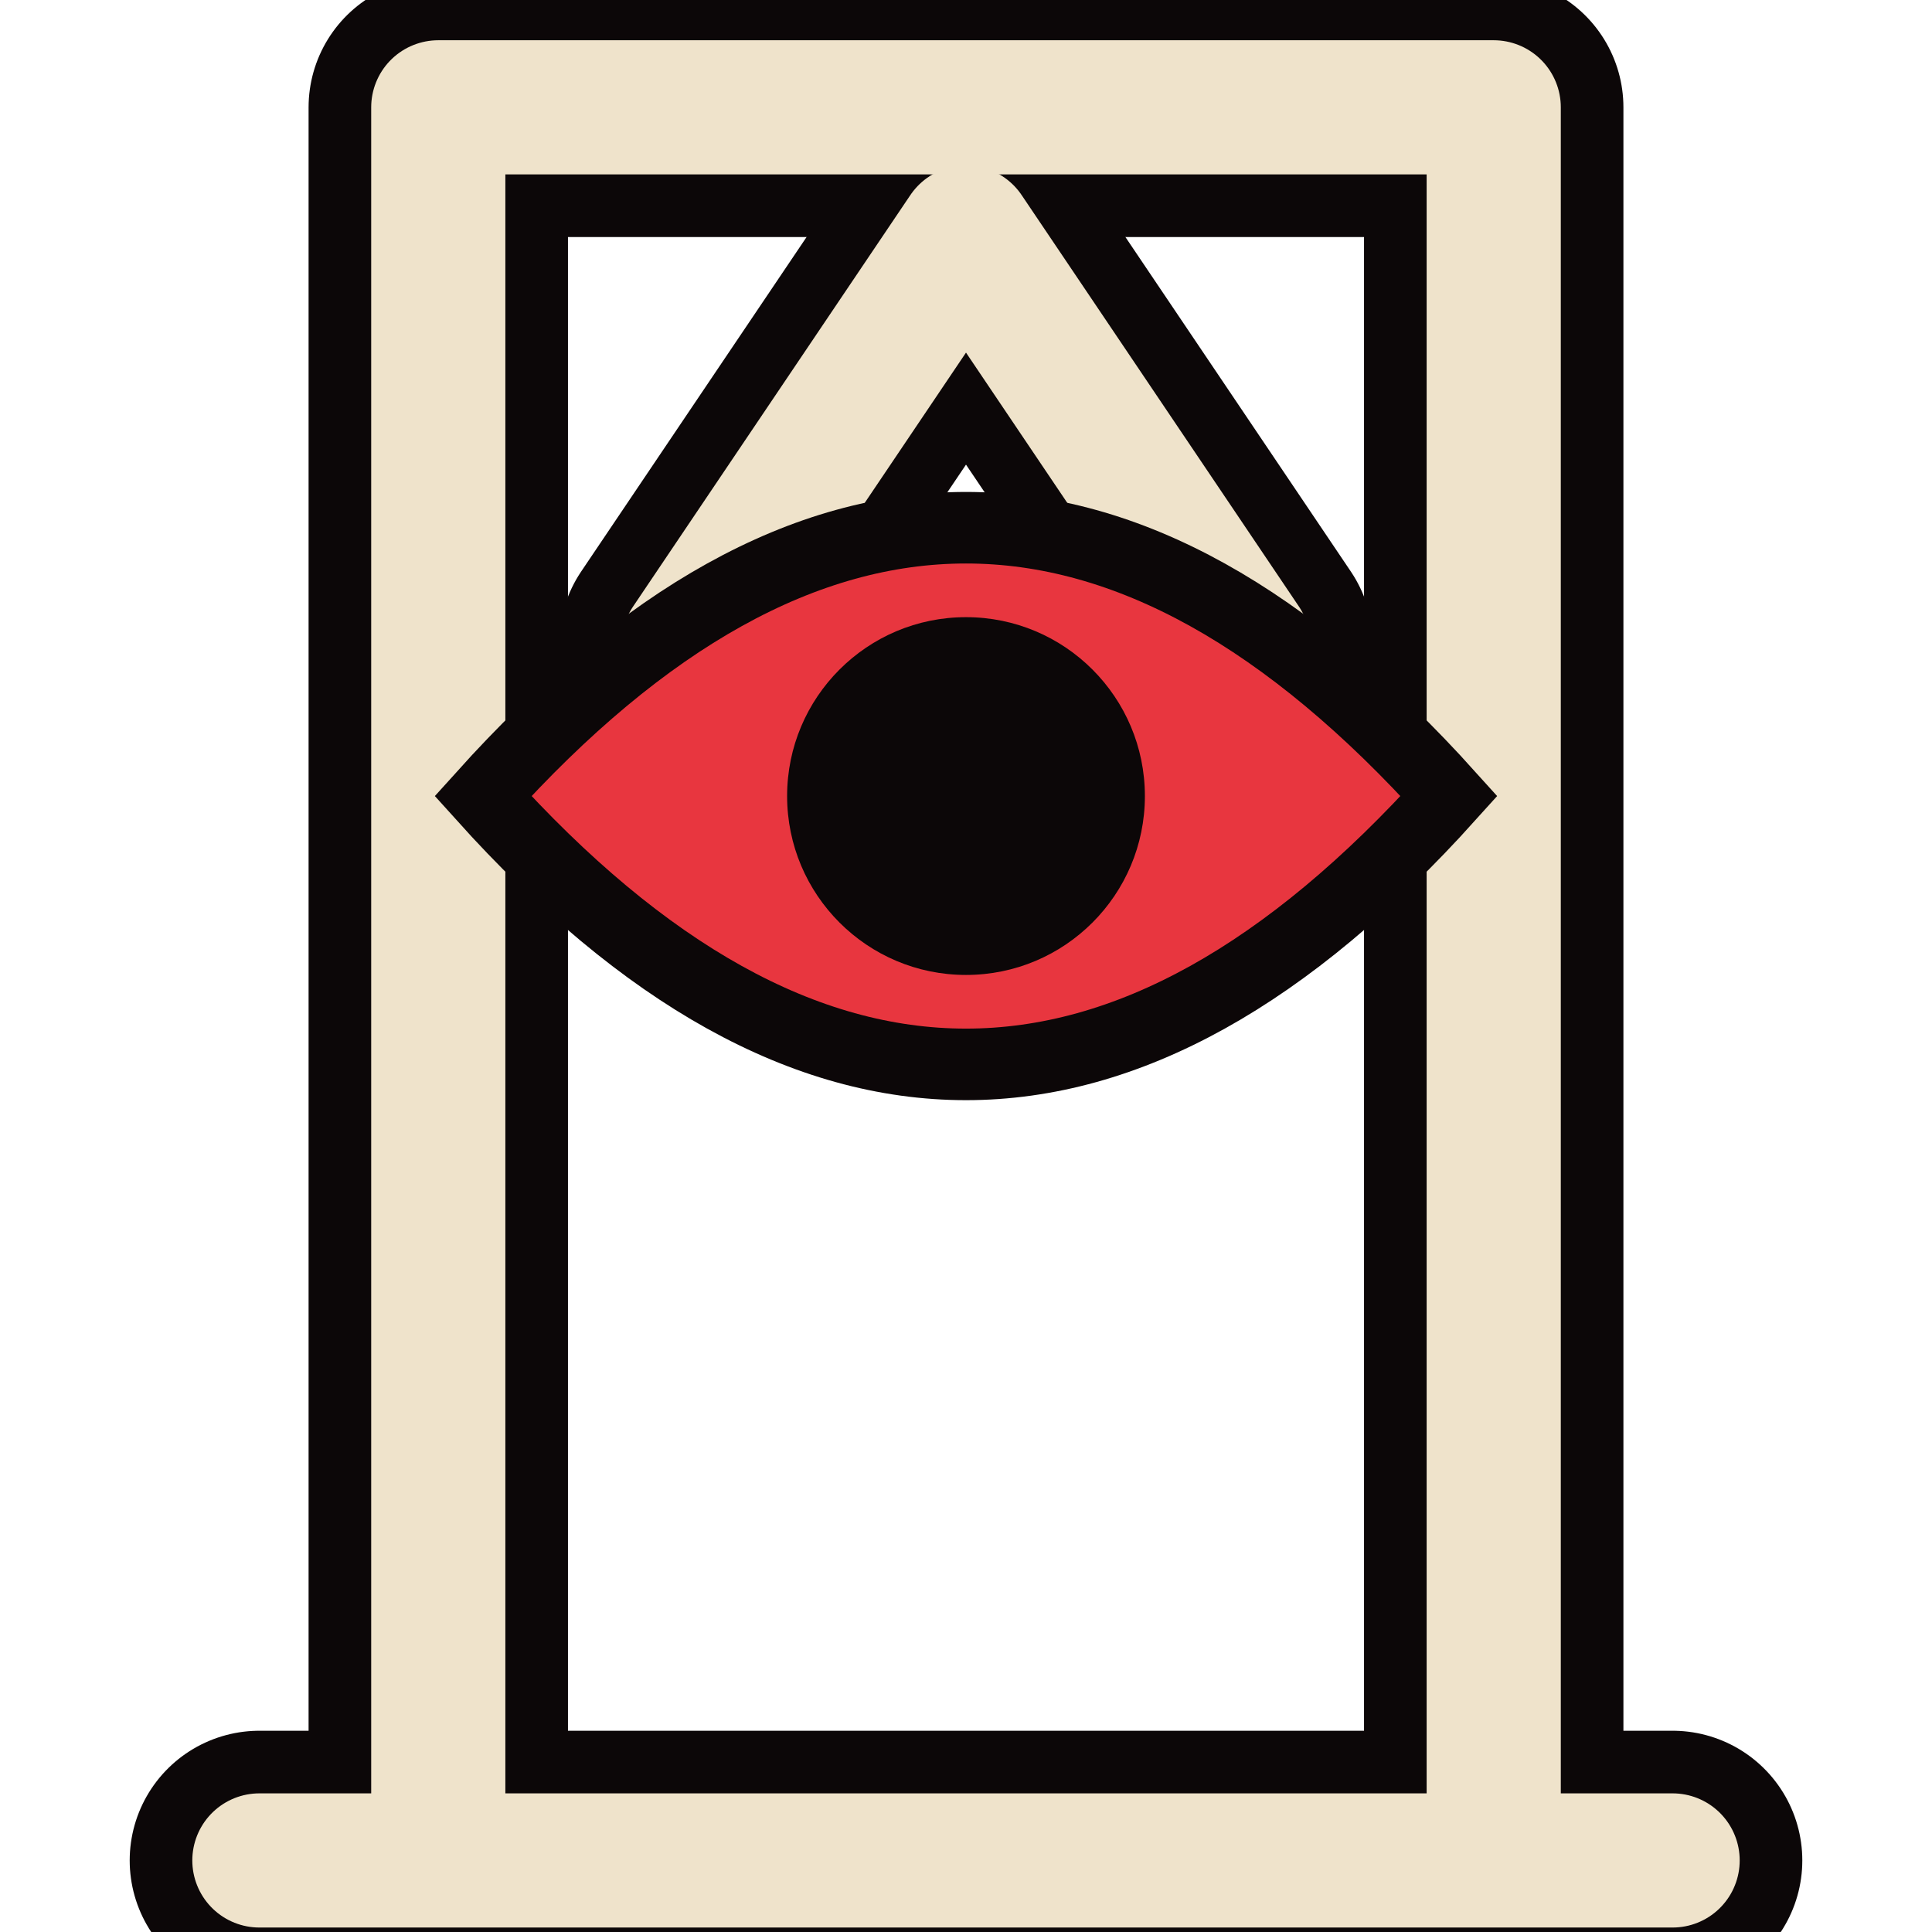
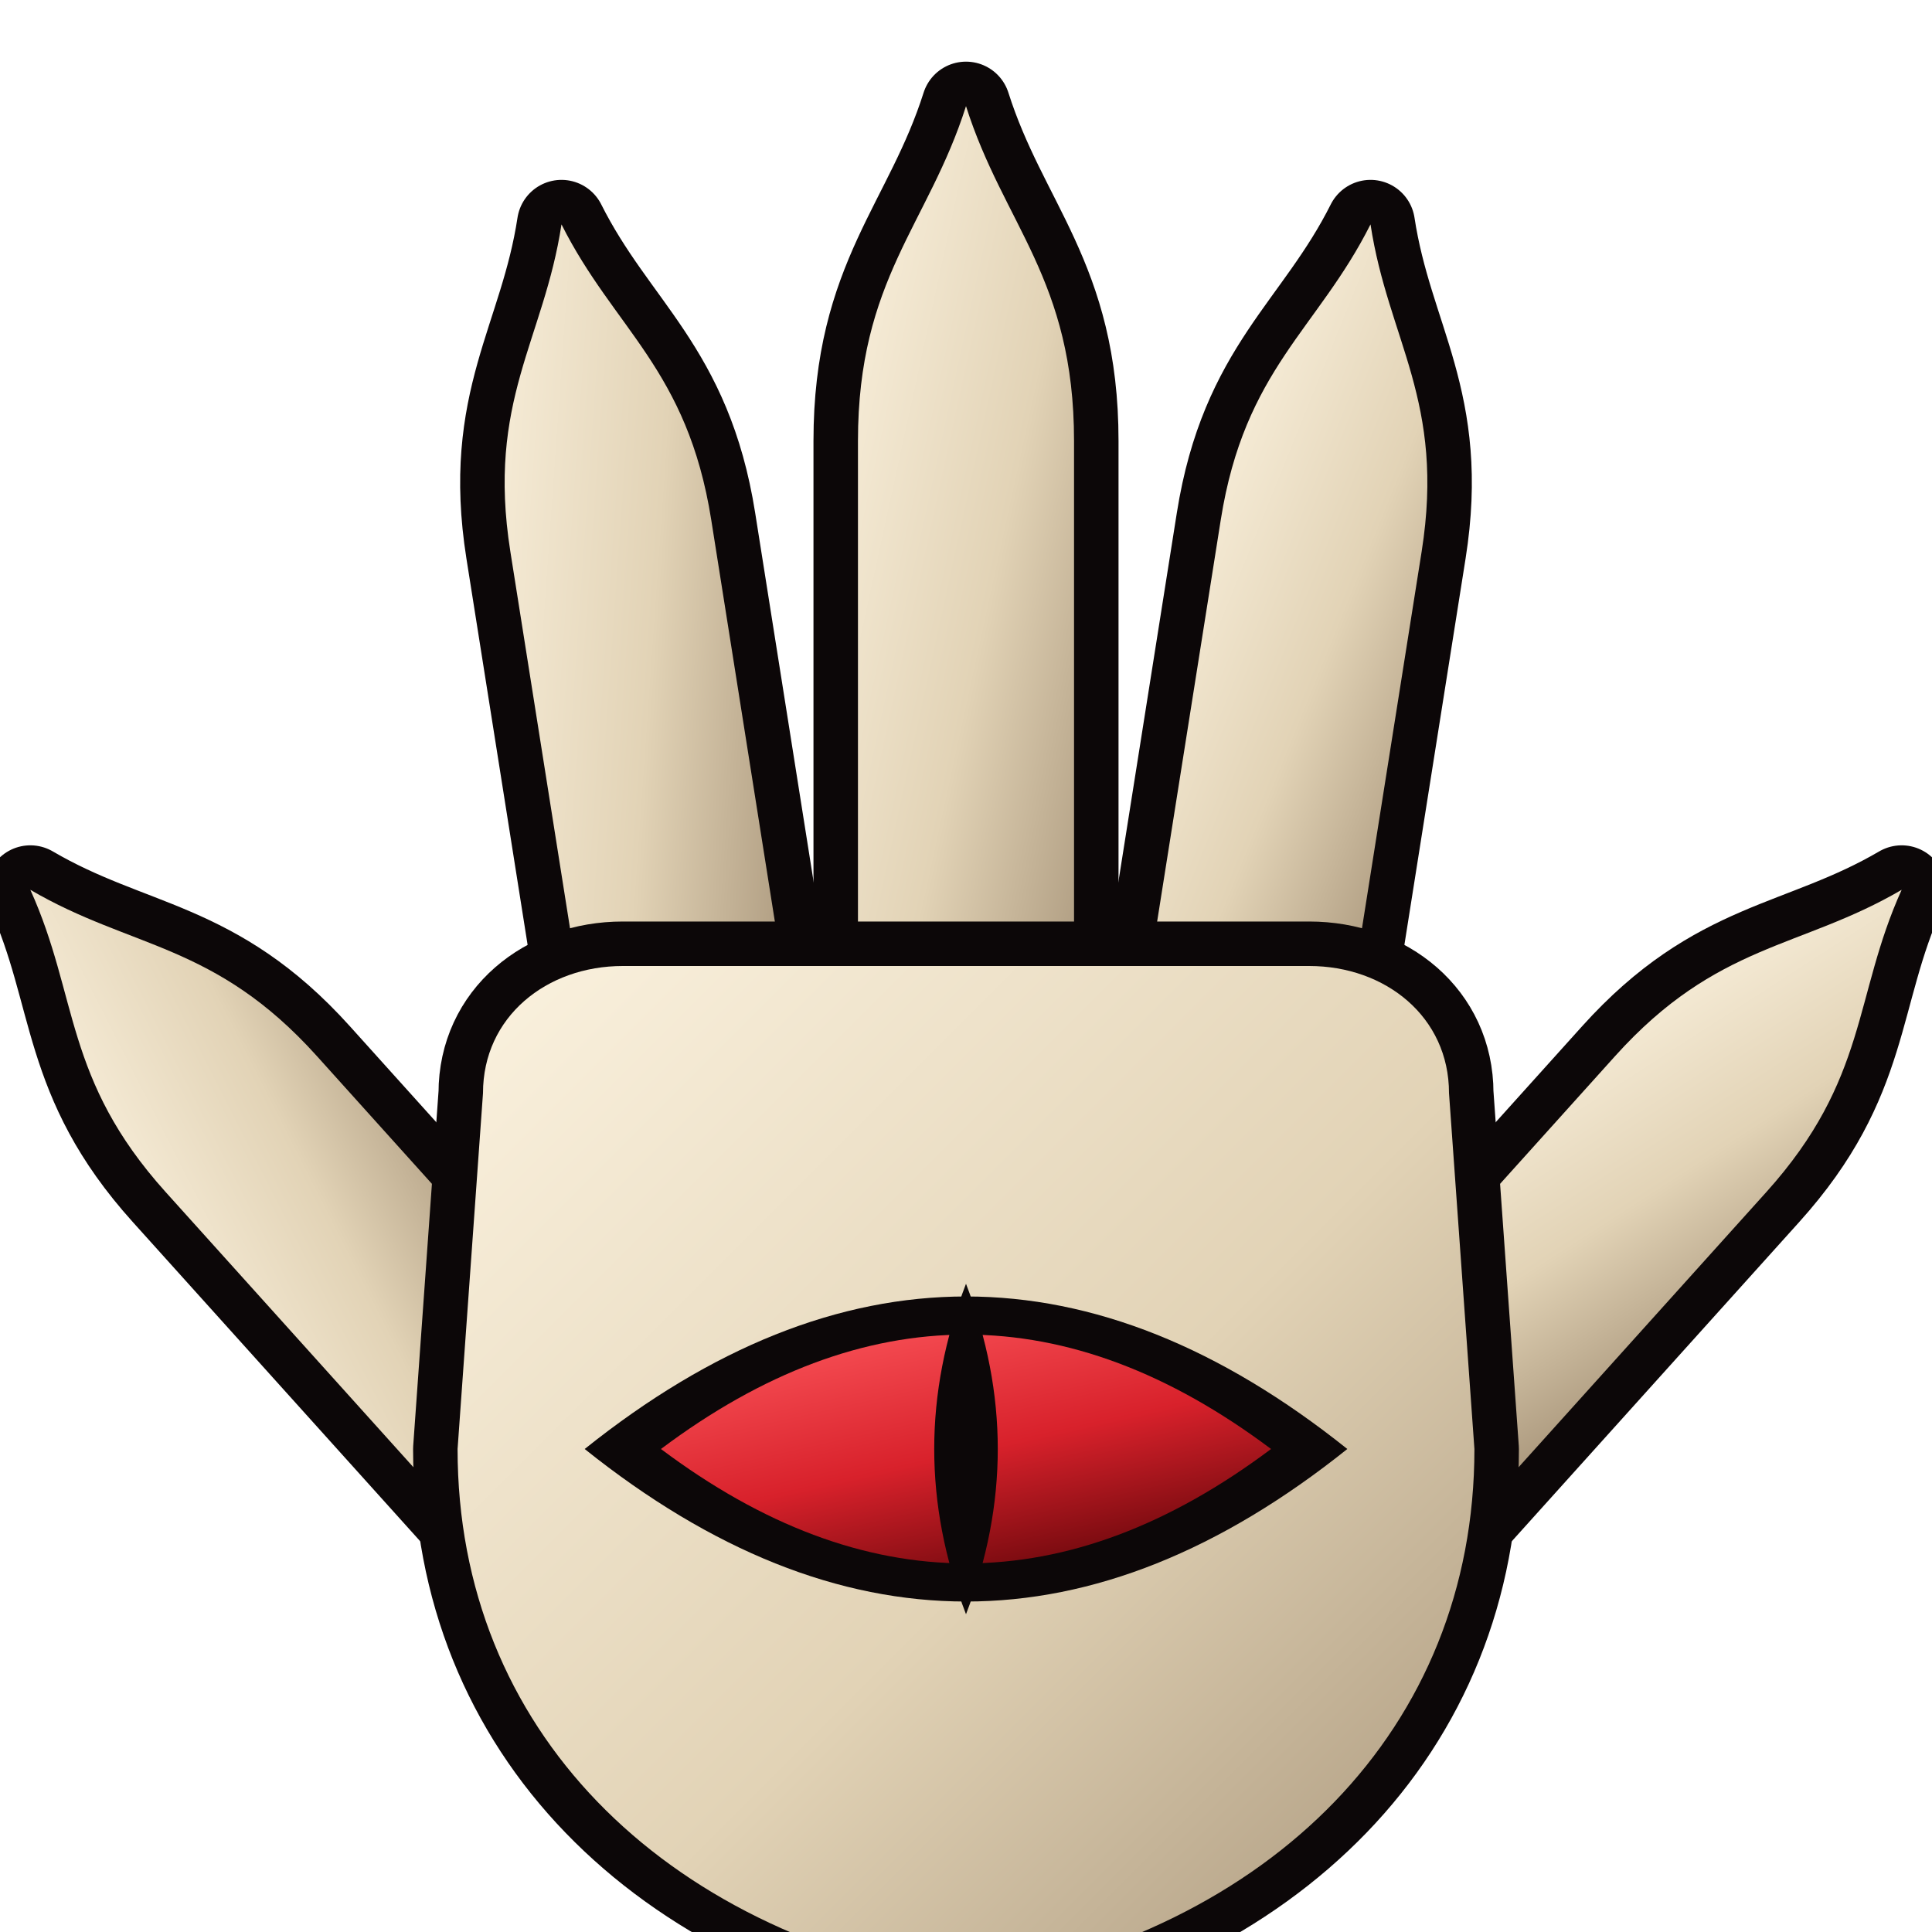
- <svg xmlns="http://www.w3.org/2000/svg" viewBox="-36 6 432 432">
-   <g fill="none" stroke="#0c0708" stroke-width="58" stroke-linecap="round" stroke-linejoin="round">
-     <path d="M62,418 V30 H298 V418" />
-     <path d="M22,422 H338" />
-     <path d="M180,58 L118,150 M180,58 L242,150" />
+ <svg xmlns="http://www.w3.org/2000/svg" viewBox="24 14 152 152">
+   <defs>
+     <linearGradient id="bone" x1="0" y1="0" x2="1" y2="1">
+       <stop offset="0" stop-color="#fbf2df" />
+       <stop offset="0.55" stop-color="#e2d3b6" />
+       <stop offset="1" stop-color="#a8957a" />
+     </linearGradient>
+     <linearGradient id="blood" x1="0" y1="0" x2="0.6" y2="1">
+       <stop offset="0" stop-color="#ff5a5f" />
+       <stop offset="0.6" stop-color="#d8212b" />
+       <stop offset="1" stop-color="#7a0b10" />
+     </linearGradient>
+   </defs>
+   <g fill="url(#bone)" stroke="#0c0708" stroke-width="7" paint-order="stroke" stroke-linejoin="round">
+     <g transform="rotate(-9 79 100)">
+       <path d="M71.00,100.00 L71.00,55.60 C71.00,43.60 76.20,39.60 79.00,30.80 C81.80,39.60 87.00,43.60 87.00,55.60 L87.00,100.00 Z" fill="url(#bone)" />
+     </g>
+     <g transform="rotate(0 100 100)">
+       <path d="M91.50,100.00 L91.50,48.70 C91.50,35.95 97.03,31.70 100.00,22.35 C102.97,31.70 108.50,35.95 108.50,48.70 L108.50,100.00 Z" fill="url(#bone)" />
+     </g>
+     <g transform="rotate(9 121 100)">
+       <path d="M113.00,100.00 L113.00,55.60 C113.00,43.60 118.20,39.60 121.00,30.80 C123.80,39.60 129.00,43.60 129.00,55.60 L129.00,100.00 Z" fill="url(#bone)" />
+     </g>
+     <g transform="rotate(-42 66 128)">
+       <path d="M58.00,128.00 L58.00,93.60 C58.00,81.60 63.20,77.60 66.00,68.80 C68.80,77.60 74.00,81.60 74.00,93.60 L74.00,128.00 Z" fill="url(#bone)" />
+     </g>
+     <g transform="rotate(42 134 128)">
+       <path d="M126.00,128.00 L126.00,93.60 C126.00,81.60 131.20,77.60 134.00,68.80 C136.80,77.60 142.00,81.60 142.00,93.60 L142.00,128.00 Z" fill="url(#bone)" />
+     </g>
+     <path d="M62,100 C62,94 67,90 73,90 L127,90 C133,90 138,94 138,100 L140,128 C140,150 124,166 100,170 C76,166 60,150 60,128 Z" />
  </g>
-   <g fill="none" stroke="#efe3cb" stroke-width="30" stroke-linecap="round" stroke-linejoin="round">
-     <path d="M62,418 V30 H298 V418" />
-     <path d="M22,422 H338" />
-     <path d="M180,58 L118,150 M180,58 L242,150" />
-   </g>
-   <path d="M72,184 Q180,64 288,184 Q180,304 72,184 Z" fill="#e8363f" stroke="#0c0708" stroke-width="16" />
-   <circle cx="180" cy="184" r="40" fill="#0c0708" />
+   <path d="M70,128 Q100,104 130,128 Q100,152 70,128 Z" fill="#0c0708" />
+   <path d="M76,128 Q100,110 124,128 Q100,146 76,128 Z" fill="url(#blood)" />
+   <path d="M100,115 Q105,128 100,141 Q95,128 100,115 Z" fill="#0c0708" />
</svg>
